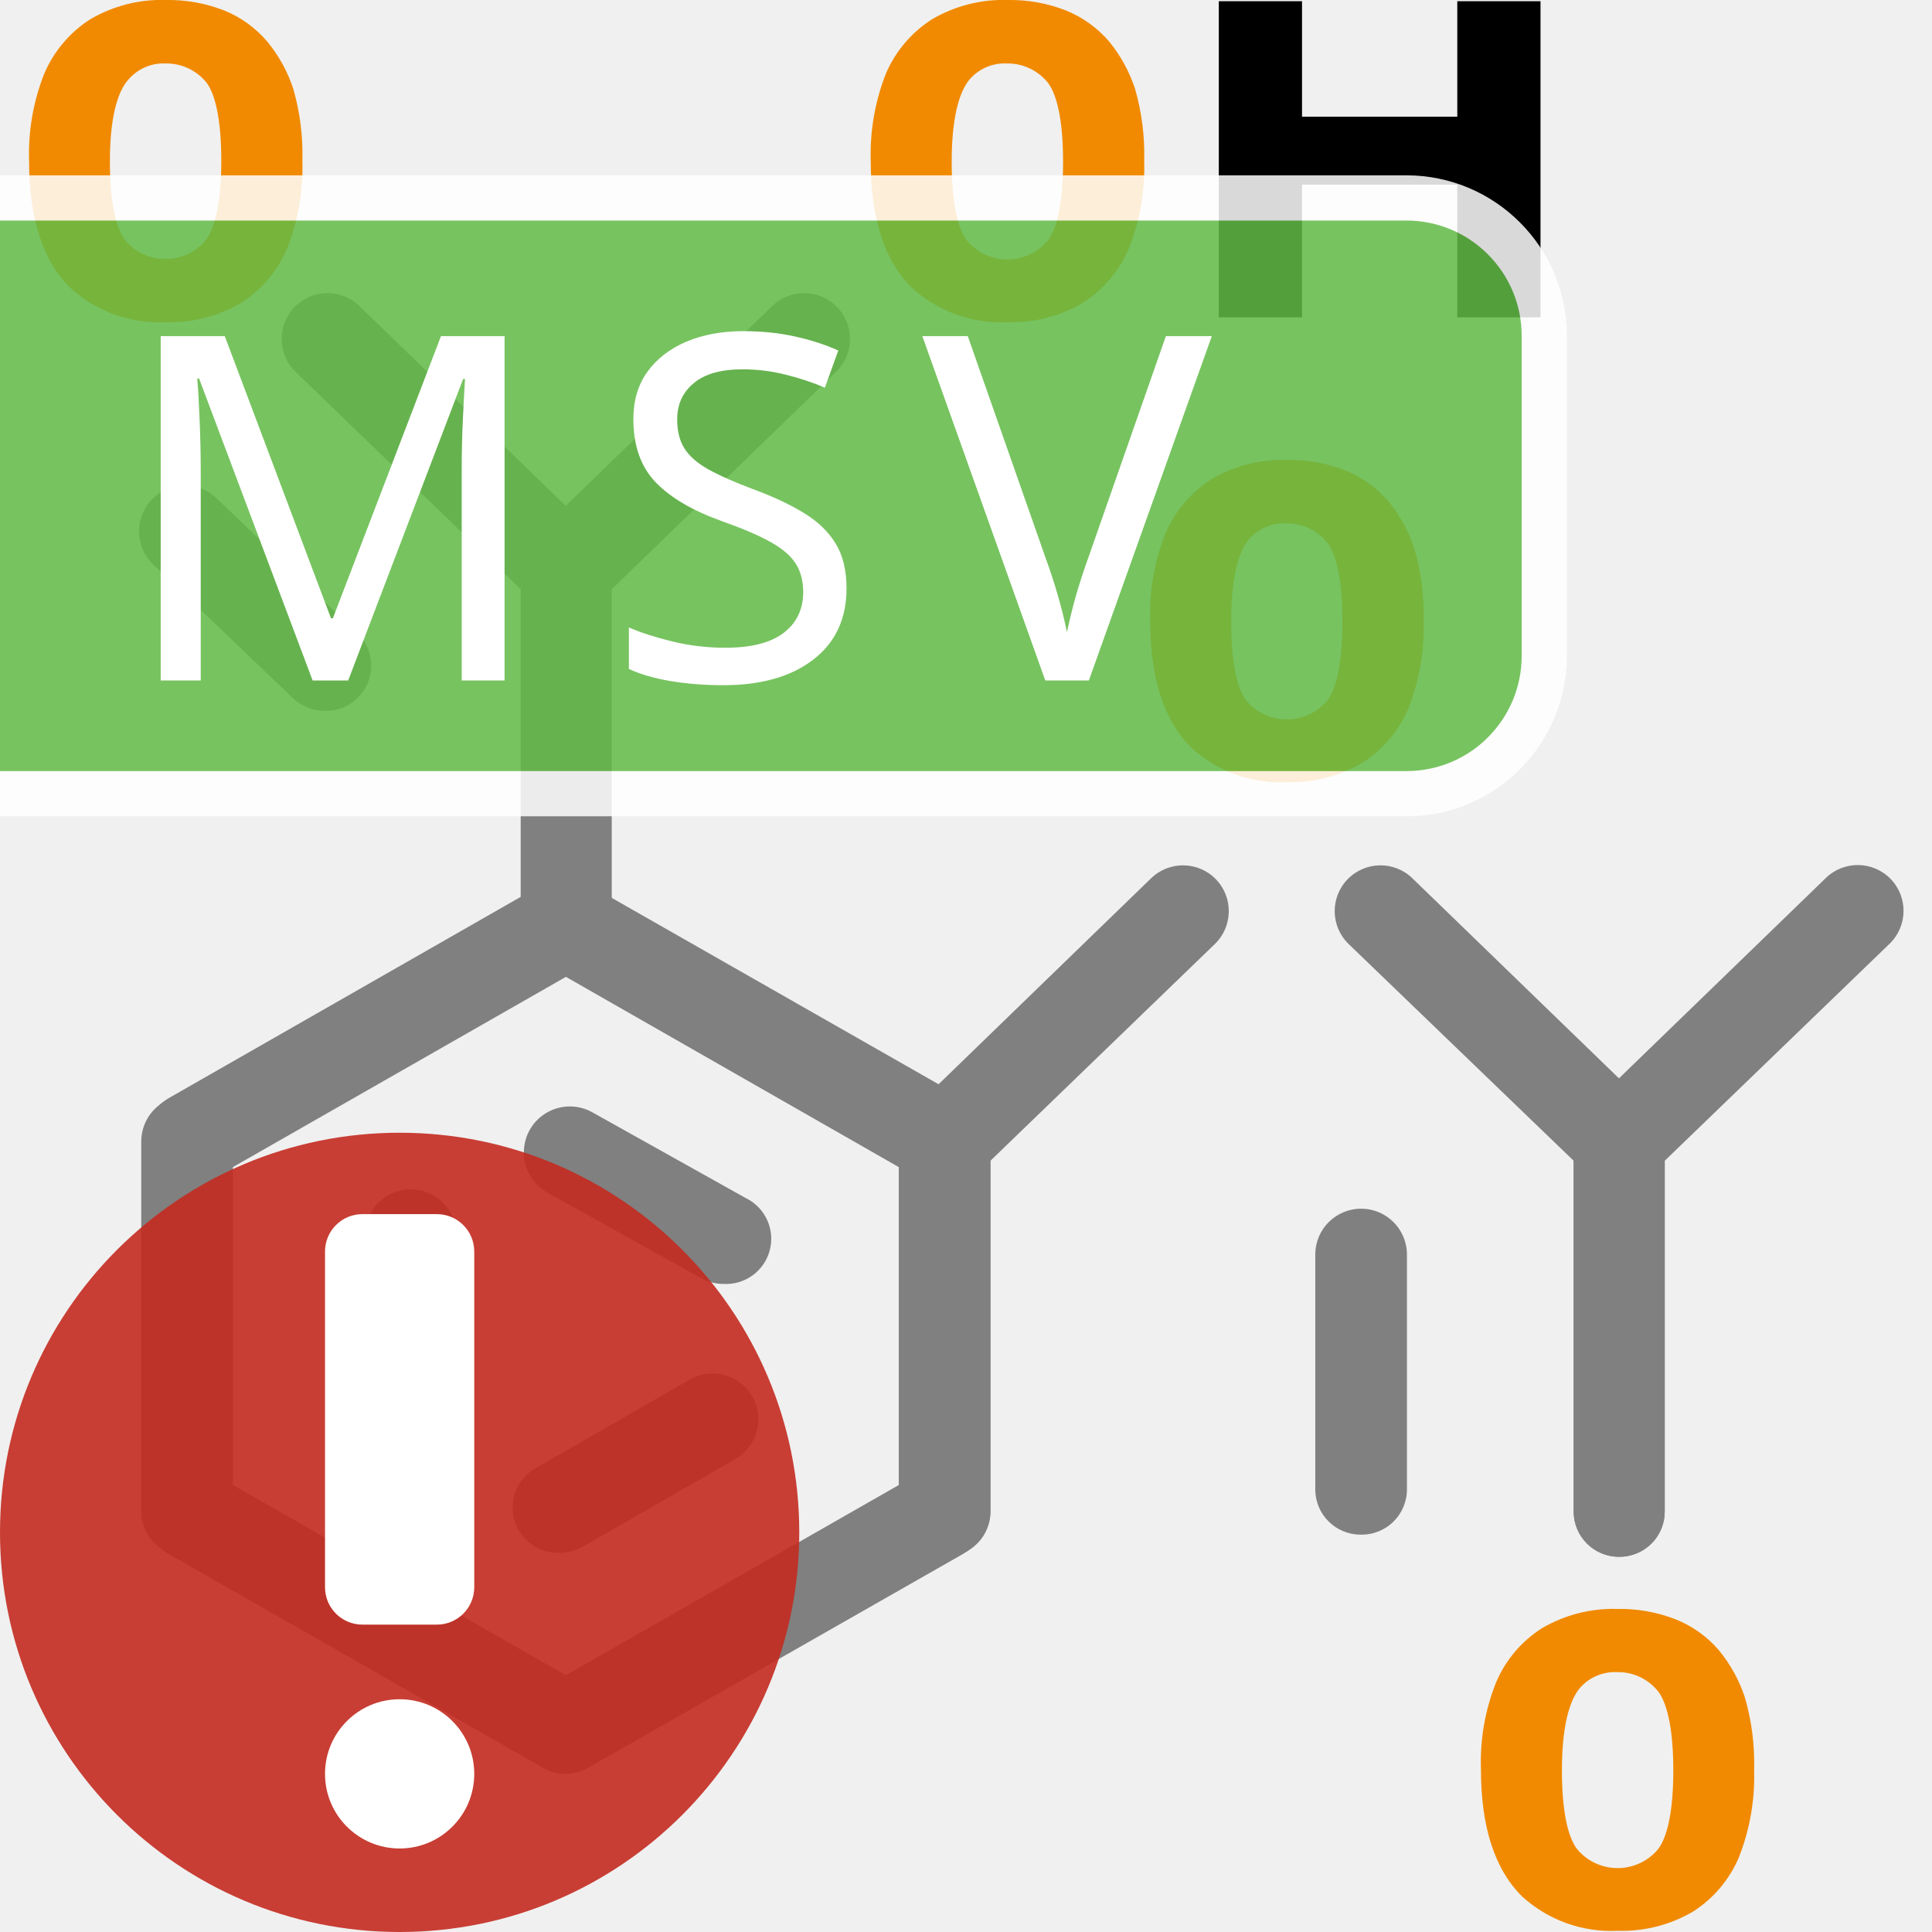
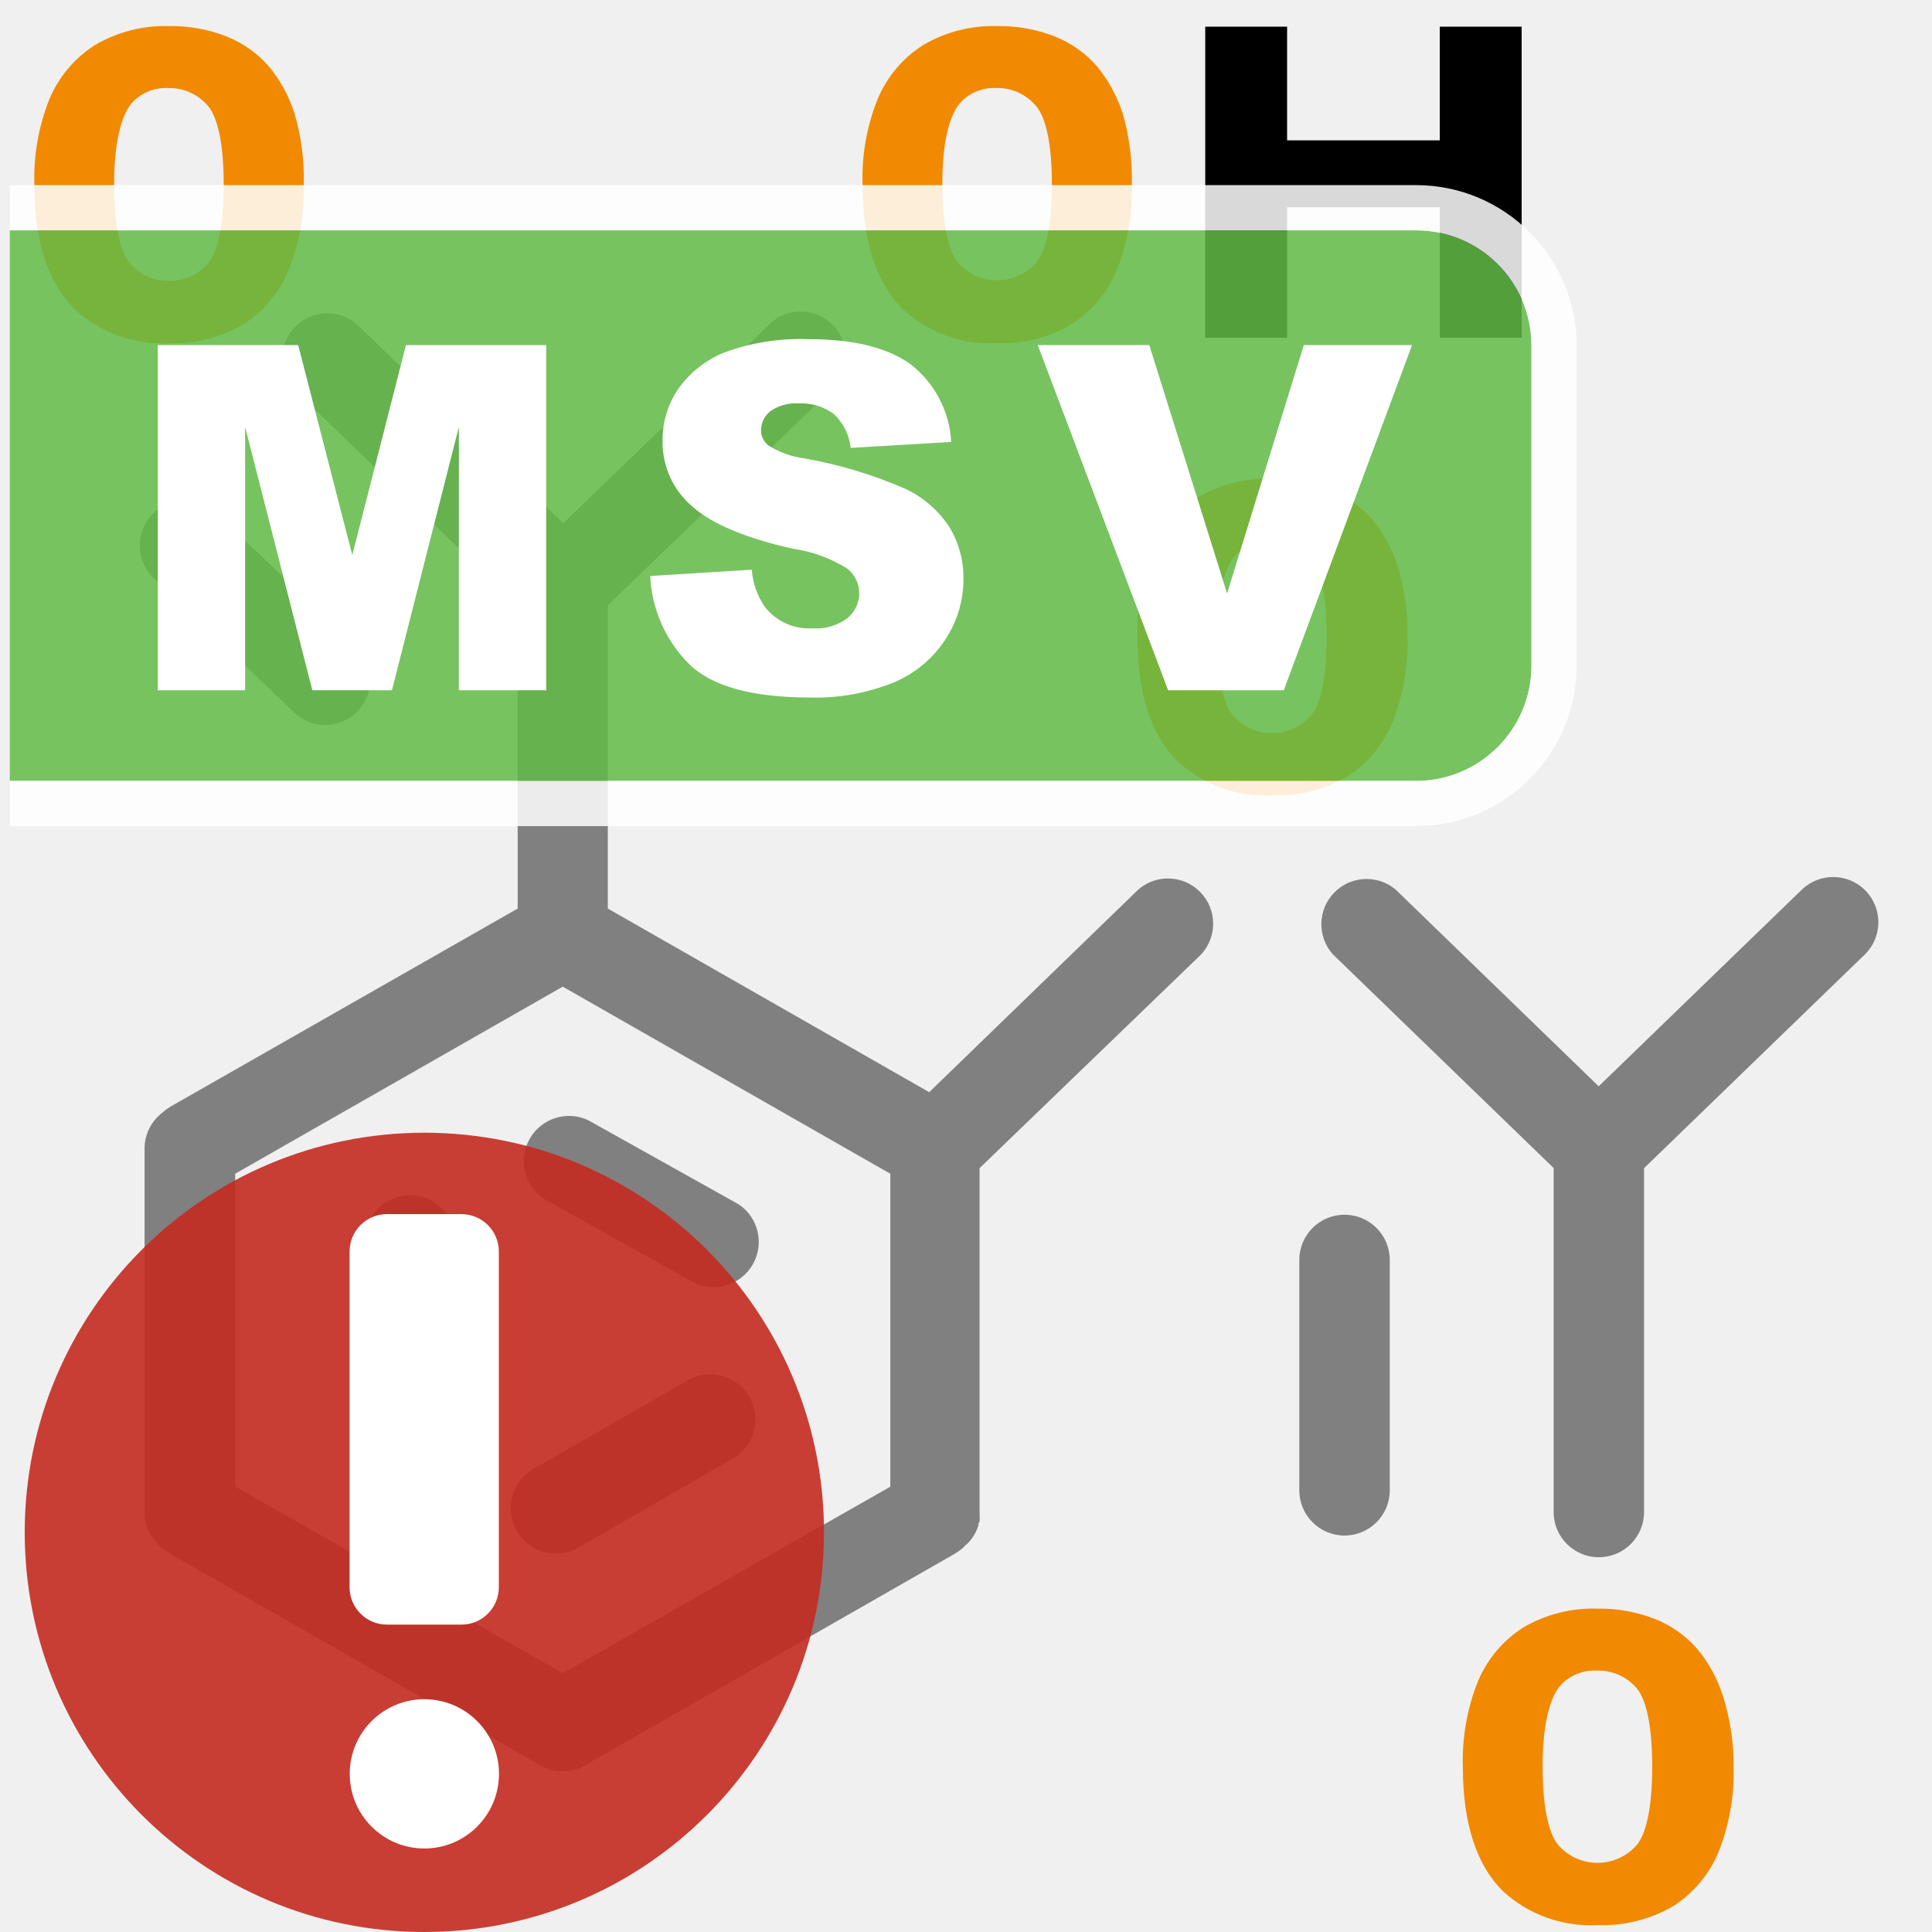
<svg xmlns="http://www.w3.org/2000/svg" id="Layer_1" data-name="Layer 1" viewBox="0 0 128.16 128.16">
  <defs>
-     <style>.cls-1{fill:#f18a00;}.cls-2{fill:gray;}.cls-3{fill:#62bb46;stroke:#fff;stroke-miterlimit:10;stroke-width:3px;opacity:0.85;}.cls-4{font-size:32px;font-family:Arial-Black, Arial Black;letter-spacing:0.11em;}.cls-4,.cls-7{fill:#fff;}.cls-5{opacity:0.9;}.cls-6{fill:#c32a1f;}</style>
+     <style>.cls-1{fill:#f18a00;}.cls-2{fill:gray;}.cls-3{fill:#62bb46;}.cls-3,.cls-4{opacity:0.85;}.cls-4,.cls-5{fill:#fff;}.cls-6{opacity:0.9;}.cls-7{fill:#c32a1f;}</style>
  </defs>
-   <path class="cls-1" d="M58.92,10.69a13.46,13.46,0,0,1,.88-5.33,6.82,6.82,0,0,1,2.63-3.11,8.16,8.16,0,0,1,4.4-1.09,9,9,0,0,1,3.42.6A6.26,6.26,0,0,1,72.68,3.5a8.51,8.51,0,0,1,1.51,2.78,14.47,14.47,0,0,1,.55,4.41,13.52,13.52,0,0,1-.88,5.3,6.78,6.78,0,0,1-2.62,3.12,8.19,8.19,0,0,1-4.41,1.1,7.62,7.62,0,0,1-5.52-1.93C59.72,16.72,58.92,14.2,58.92,10.69Zm3,0q0,4.59,1.41,6.12a4.66,4.66,0,0,0,6.9,0q1.39-1.53,1.39-6.11T70.28,4.57a4.58,4.58,0,0,0-3.49-1.52,4.21,4.21,0,0,0-3.27,1.34Q62,6.1,62,10.69Z" />
-   <path class="cls-1" d="M66.83,21.37a8.76,8.76,0,0,1-6.32-2.26c-1.83-1.78-2.75-4.61-2.75-8.42a14.64,14.64,0,0,1,1-5.79,8,8,0,0,1,3.08-3.63,9.34,9.34,0,0,1,5-1.27,10.14,10.14,0,0,1,3.86.69,7.48,7.48,0,0,1,2.88,2.07,9.81,9.81,0,0,1,1.72,3.15,15.73,15.73,0,0,1,.6,4.78,14.6,14.6,0,0,1-1,5.76,8,8,0,0,1-3.07,3.64A9.27,9.27,0,0,1,66.83,21.37ZM63.06,3.22h0a5.66,5.66,0,0,0-2.18,2.6,12.43,12.43,0,0,0-.79,4.86c0,3.16.69,5.44,2,6.76a5.11,5.11,0,0,0,1.17.84,5.53,5.53,0,0,1-.76-.7c-1.15-1.25-1.71-3.5-1.71-6.9s.6-5.7,1.84-7.08C62.79,3.48,62.92,3.34,63.06,3.22Zm7.34-.11a6.43,6.43,0,0,1,.72.67c1.15,1.25,1.71,3.51,1.71,6.91s-.56,5.64-1.7,6.89a6.61,6.61,0,0,1-.73.68l.22-.13a5.55,5.55,0,0,0,2.18-2.6,12.45,12.45,0,0,0,.78-4.84,13.23,13.23,0,0,0-.49-4A7.18,7.18,0,0,0,71.8,4.25,4.87,4.87,0,0,0,70.4,3.11Zm-3.61,1.1a3.07,3.07,0,0,0-2.42,1c-.56.62-1.24,2.09-1.24,5.52,0,3.61.69,4.89,1.1,5.33a3.5,3.5,0,0,0,5.19,0c.41-.45,1.1-1.73,1.1-5.33s-.69-4.9-1.09-5.34A3.42,3.42,0,0,0,66.79,4.21Z" />
-   <path d="M82,19.89V1.23h3.21V8.9H97.83V1.23H101V19.89H97.83V11.1H85.22v8.79Z" />
-   <path d="M102.19,21.05H96.67v-8.8H86.37v8.8H80.85V.08h5.52V7.74h10.3V.08h5.52ZM99,18.74h.9V2.39H99Zm-15.82,0h.9V2.39h-.9Z" />
-   <path class="cls-1" d="M3.07,10.69A13.44,13.44,0,0,1,4,5.36,6.82,6.82,0,0,1,6.59,2.25,8.16,8.16,0,0,1,11,1.16a9,9,0,0,1,3.42.6A6.26,6.26,0,0,1,16.84,3.5a8.51,8.51,0,0,1,1.51,2.78,14.47,14.47,0,0,1,.55,4.41A13.52,13.52,0,0,1,18,16a6.78,6.78,0,0,1-2.62,3.12A8.19,8.19,0,0,1,11,20.21a7.62,7.62,0,0,1-5.52-1.93C3.88,16.72,3.07,14.2,3.07,10.69Zm3.06,0q0,4.59,1.41,6.12A4.51,4.51,0,0,0,11,18.33a4.48,4.48,0,0,0,3.44-1.53c.94-1,1.4-3.06,1.4-6.11s-.46-5.11-1.4-6.12A4.54,4.54,0,0,0,11,3.05,4.21,4.21,0,0,0,7.68,4.39Q6.14,6.1,6.13,10.69Z" />
-   <path class="cls-1" d="M11,21.37a8.75,8.75,0,0,1-6.32-2.26c-1.83-1.78-2.75-4.61-2.75-8.42a14.43,14.43,0,0,1,1-5.79A8,8,0,0,1,6,1.27,9.34,9.34,0,0,1,11,0a10.14,10.14,0,0,1,3.86.69,7.37,7.37,0,0,1,2.87,2.07,9.64,9.64,0,0,1,1.73,3.15,15.78,15.78,0,0,1,.6,4.78,14.78,14.78,0,0,1-1,5.76A8,8,0,0,1,16,20.09,9.29,9.29,0,0,1,11,21.37ZM7.22,3.22h0A5.61,5.61,0,0,0,5,5.83a12.43,12.43,0,0,0-.79,4.86c0,3.16.69,5.44,2.05,6.76a5.24,5.24,0,0,0,1.17.85,7.28,7.28,0,0,1-.77-.71C5.54,16.34,5,14.09,5,10.69S5.58,5,6.82,3.61C7,3.48,7.08,3.34,7.22,3.22Zm7.33-.11a5.74,5.74,0,0,1,.73.67C16.43,5,17,7.28,17,10.69s-.56,5.64-1.7,6.89a6.61,6.61,0,0,1-.73.68l.22-.13A5.61,5.61,0,0,0,17,15.53a12.45,12.45,0,0,0,.78-4.84,13.23,13.23,0,0,0-.49-4A7.36,7.36,0,0,0,16,4.25,4.91,4.91,0,0,0,14.55,3.11ZM11,4.21a3.07,3.07,0,0,0-2.42,1C8,5.79,7.29,7.26,7.29,10.69c0,3.61.69,4.89,1.09,5.33A3.35,3.35,0,0,0,11,17.17,3.33,3.33,0,0,0,13.58,16c.41-.45,1.1-1.73,1.1-5.33S14,5.79,13.59,5.35A3.42,3.42,0,0,0,11,4.21Z" />
-   <path class="cls-1" d="M77.45,41.2a13.48,13.48,0,0,1,.89-5.33A6.76,6.76,0,0,1,81,32.76a8.1,8.1,0,0,1,4.39-1.09,9.09,9.09,0,0,1,3.43.6A6.28,6.28,0,0,1,91.22,34a8.46,8.46,0,0,1,1.51,2.77,14.51,14.51,0,0,1,.54,4.41,13.33,13.33,0,0,1-.88,5.3,6.72,6.72,0,0,1-2.62,3.12,8.06,8.06,0,0,1-4.41,1.1,7.6,7.6,0,0,1-5.51-1.93Q77.45,46.47,77.45,41.2Zm3.06,0c0,3.07.47,5.1,1.4,6.12a4.66,4.66,0,0,0,6.9,0c.93-1,1.4-3.05,1.4-6.11s-.47-5.11-1.4-6.12a4.54,4.54,0,0,0-3.48-1.52,4.24,4.24,0,0,0-3.28,1.34C81,36,80.51,38.14,80.51,41.2Z" />
-   <path class="cls-1" d="M85.36,51.88a8.72,8.72,0,0,1-6.31-2.26C77.22,47.84,76.3,45,76.3,41.2a14.43,14.43,0,0,1,1-5.79,8,8,0,0,1,3.07-3.63,9.36,9.36,0,0,1,5-1.27,10.07,10.07,0,0,1,3.86.69,7.4,7.4,0,0,1,2.88,2.07,9.45,9.45,0,0,1,1.72,3.15,15.74,15.74,0,0,1,.61,4.78,14.78,14.78,0,0,1-1,5.76,8,8,0,0,1-3.07,3.64A9.3,9.3,0,0,1,85.36,51.88ZM81.59,33.73h0a5.62,5.62,0,0,0-2.19,2.6,12.45,12.45,0,0,0-.78,4.86c0,3.17.69,5.44,2,6.76a5.47,5.47,0,0,0,1.17.85,7.19,7.19,0,0,1-.76-.71c-1.15-1.24-1.71-3.5-1.71-6.9s.61-5.7,1.84-7.07C81.32,34,81.46,33.86,81.59,33.73Zm7.34-.11a6.61,6.61,0,0,1,.73.68c1.15,1.24,1.7,3.5,1.7,6.9s-.55,5.64-1.7,6.89a5.83,5.83,0,0,1-.73.68l.23-.13A5.61,5.61,0,0,0,91.34,46a12.64,12.64,0,0,0,.78-4.84,13.55,13.55,0,0,0-.49-4.05,7.36,7.36,0,0,0-1.29-2.39A5.05,5.05,0,0,0,88.93,33.62Zm-3.6,1.1a3.11,3.11,0,0,0-2.43,1c-.56.62-1.23,2.09-1.23,5.52,0,3.61.68,4.89,1.09,5.33a3.51,3.51,0,0,0,5.2,0c.41-.44,1.09-1.73,1.09-5.33s-.68-4.9-1.09-5.34A3.4,3.4,0,0,0,85.33,34.72Z" />
-   <path class="cls-1" d="M99.4,117.4a13.46,13.46,0,0,1,.88-5.33,6.82,6.82,0,0,1,2.63-3.11,8.16,8.16,0,0,1,4.4-1.1,9,9,0,0,1,3.42.61,6.26,6.26,0,0,1,2.43,1.74,8.16,8.16,0,0,1,1.51,2.78,14.47,14.47,0,0,1,.55,4.41,13.52,13.52,0,0,1-.88,5.3,6.77,6.77,0,0,1-2.62,3.12,8.19,8.19,0,0,1-4.41,1.1,7.63,7.63,0,0,1-5.52-1.94Q99.41,122.66,99.4,117.4Zm3.06,0c0,3.06.46,5.1,1.4,6.12a4.66,4.66,0,0,0,6.9,0q1.39-1.53,1.39-6.11t-1.39-6.12a4.56,4.56,0,0,0-3.49-1.52A4.22,4.22,0,0,0,104,111.1Q102.46,112.81,102.46,117.4Z" />
-   <path class="cls-1" d="M107.31,128.08a8.76,8.76,0,0,1-6.32-2.26c-1.82-1.78-2.75-4.61-2.75-8.42a14.24,14.24,0,0,1,1-5.79A7.89,7.89,0,0,1,102.3,108a9.34,9.34,0,0,1,5-1.27,10.14,10.14,0,0,1,3.86.69,7.38,7.38,0,0,1,2.88,2.07,9.63,9.63,0,0,1,1.72,3.15,15.73,15.73,0,0,1,.6,4.78,14.6,14.6,0,0,1-1,5.76,7.93,7.93,0,0,1-3.06,3.63A9.3,9.3,0,0,1,107.31,128.08Zm-3.77-18.15h0a5.66,5.66,0,0,0-2.18,2.6,12.4,12.4,0,0,0-.79,4.86c0,3.16.69,5.44,2,6.76a5.43,5.43,0,0,0,1.17.84,5.53,5.53,0,0,1-.76-.7c-1.15-1.25-1.71-3.5-1.71-6.9s.6-5.7,1.84-7.08A4.89,4.89,0,0,1,103.54,109.93Zm7.34-.11a7.51,7.51,0,0,1,.73.67c1.14,1.25,1.7,3.5,1.7,6.91s-.56,5.64-1.7,6.89a6.61,6.61,0,0,1-.73.68l.22-.13a5.55,5.55,0,0,0,2.18-2.6,12.45,12.45,0,0,0,.78-4.84,13.23,13.23,0,0,0-.49-4.05,7.08,7.08,0,0,0-1.29-2.39A4.71,4.71,0,0,0,110.88,109.82Zm-3.61,1.1a3.09,3.09,0,0,0-2.42,1c-.56.62-1.24,2.09-1.24,5.52,0,3.61.69,4.89,1.1,5.33a3.5,3.5,0,0,0,5.19,0c.41-.45,1.1-1.73,1.1-5.33s-.69-4.9-1.09-5.34A3.4,3.4,0,0,0,107.27,110.92Z" />
-   <path class="cls-2" d="M37.54,64.34a3,3,0,0,1-3-3V39.08L19.61,24.67a3,3,0,0,1,4.23-4.37L39.4,35.37a3,3,0,0,1,.68,1l.25.58a3.11,3.11,0,0,1,.25,1.2V61.3A3,3,0,0,1,37.54,64.34Z" />
-   <path class="cls-2" d="M21.53,47.15a3,3,0,0,1-2.1-.84l-9.27-8.87a3,3,0,1,1,4.2-4.39l9.27,8.87a3,3,0,0,1-2.1,5.23Z" />
-   <path class="cls-2" d="M37.53,41.17a3,3,0,0,1-1.19-.25,3,3,0,0,1-1.6-4l.25-.57a3.07,3.07,0,0,1,.68-1L51.23,20.3a3,3,0,1,1,4.23,4.37L40.33,39.33A3,3,0,0,1,37.53,41.17Z" />
-   <path class="cls-2" d="M62.66,103.27a3,3,0,0,1-3-3V76.09a2.93,2.93,0,0,1,.25-1.2l.24-.58a3,3,0,0,1,.68-1L76.36,58.26a3,3,0,1,1,4.23,4.36L65.7,77v23.19A3,3,0,0,1,62.66,103.27Z" />
-   <path class="cls-2" d="M107.39,103.27a3,3,0,0,1-3-3V76.09a3.1,3.1,0,0,1,.24-1.2l.25-.58a3,3,0,0,1,.68-1l15.56-15.07a3,3,0,1,1,4.23,4.36L110.43,77v23.19A3,3,0,0,1,107.39,103.27Z" />
-   <path class="cls-2" d="M107.39,103.27a3,3,0,0,1-3-3V77L89.46,62.62a3,3,0,1,1,4.23-4.36l15.56,15.07a3,3,0,0,1,.68,1l.25.58a3.11,3.11,0,0,1,.25,1.2v24.14A3,3,0,0,1,107.39,103.27Z" />
-   <path class="cls-2" d="M90.25,101.8a3,3,0,0,1-3-3V83.22a3,3,0,0,1,6.08,0V98.76A3,3,0,0,1,90.25,101.8Z" />
-   <path class="cls-2" d="M37.54,117.67a3,3,0,0,1-1.51-.4L11.15,103.06a2.71,2.71,0,0,1-.35-.24l-.25-.19a3,3,0,0,1-1.18-2.4V75.72a3.05,3.05,0,0,1,1.11-2.35l.24-.2a4.15,4.15,0,0,1,.43-.3L36,58.66a3,3,0,0,1,3,0L63.92,72.87a4.15,4.15,0,0,1,.43.3l.24.2a3.05,3.05,0,0,1,1.11,2.35v24.51a3,3,0,0,1-1.18,2.4l-.25.2-.35.23L39,117.27A3,3,0,0,1,37.54,117.67ZM15.45,98.51l22.09,12.62L59.62,98.51V77.42L37.54,64.8,15.45,77.42Z" />
-   <path class="cls-2" d="M48,85.17a3,3,0,0,1-1.48-.38L36.3,79.1a3,3,0,0,1,3-5.31l10.18,5.69A3,3,0,0,1,48,85.17Z" />
-   <path class="cls-2" d="M27.46,96.6a3,3,0,0,1-3-3L24.2,82a3,3,0,0,1,6.08-.12l.23,11.65a3,3,0,0,1-3,3.1Z" />
-   <path class="cls-2" d="M37.19,103a3,3,0,0,1-1.52-5.68l10.1-5.81a3,3,0,0,1,3,5.28l-10.1,5.8A3,3,0,0,1,37.19,103Z" />
-   <path class="cls-3" d="M0,13.13H93.3a9.15,9.15,0,0,1,9.14,9.14V43.51a9.14,9.14,0,0,1-9.14,9.14H0" />
-   <text class="cls-4" transform="translate(7.55 45.14)">MSV</text>
-   <g class="cls-5">
-     <circle class="cls-6" cx="26.51" cy="101.65" r="26.51" />
+   <path class="cls-1" d="M74.47,7.51a9.61,9.61,0,0,0-1.69-3.1,7.29,7.29,0,0,0-2.83-2,10,10,0,0,0-3.8-.68A9.14,9.14,0,0,0,61.22,3a7.79,7.79,0,0,0-3,3.57,14,14,0,0,0-1,5.7c0,3.74.91,6.53,2.7,8.27a8.6,8.6,0,0,0,6.22,2.23,9.17,9.17,0,0,0,4.94-1.26,7.87,7.87,0,0,0,3-3.58,14.52,14.52,0,0,0,1-5.66A15.63,15.63,0,0,0,74.47,7.51ZM63.73,6.78a3.05,3.05,0,0,1,2.38-.94A3.32,3.32,0,0,1,68.7,7c.4.44,1.08,1.7,1.08,5.26S69.1,17,68.7,17.46a3.45,3.45,0,0,1-5.11,0c-.4-.44-1.08-1.7-1.08-5.24C62.51,8.84,63.18,7.39,63.73,6.78Z" />
+   <polygon points="95.51 1.77 95.51 9.31 85.38 9.31 85.38 1.77 79.95 1.77 79.95 22.41 85.38 22.41 85.38 13.75 95.51 13.75 95.51 22.41 100.94 22.41 100.94 1.77 95.51 1.77" />
+   <path class="cls-1" d="M19.53,7.51a9.24,9.24,0,0,0-1.69-3.1,7.29,7.29,0,0,0-2.83-2,10,10,0,0,0-3.8-.68A9.18,9.18,0,0,0,6.28,3a7.85,7.85,0,0,0-3,3.57,14.15,14.15,0,0,0-1,5.7c0,3.74.91,6.53,2.71,8.27a8.59,8.59,0,0,0,6.21,2.23,9.21,9.21,0,0,0,4.95-1.26,7.85,7.85,0,0,0,3-3.58,14.33,14.33,0,0,0,1-5.66A15.29,15.29,0,0,0,19.53,7.51ZM8.79,6.78a3.09,3.09,0,0,1,2.39-.94A3.34,3.34,0,0,1,13.77,7c.4.44,1.07,1.7,1.07,5.26s-.67,4.8-1.07,5.24a3.32,3.32,0,0,1-2.56,1.13,3.32,3.32,0,0,1-2.56-1.13c-.4-.44-1.08-1.7-1.08-5.24C7.57,8.84,8.24,7.39,8.79,6.78Z" />
+   <path class="cls-1" d="M92.7,37.53A9.24,9.24,0,0,0,91,34.43a7.41,7.41,0,0,0-2.83-2,10,10,0,0,0-3.8-.68A9.19,9.19,0,0,0,79.45,33a7.78,7.78,0,0,0-3,3.56,14.21,14.21,0,0,0-1,5.7c0,3.75.91,6.54,2.71,8.28a8.59,8.59,0,0,0,6.21,2.22,9.21,9.21,0,0,0,5-1.25,7.85,7.85,0,0,0,3-3.58,14.38,14.38,0,0,0,1-5.67A15.26,15.26,0,0,0,92.7,37.53ZM82,36.8a3.06,3.06,0,0,1,2.39-.95A3.35,3.35,0,0,1,86.94,37c.4.43,1.07,1.69,1.07,5.25s-.67,4.81-1.07,5.25a3.46,3.46,0,0,1-5.12,0c-.4-.44-1.08-1.7-1.08-5.25C80.74,38.86,81.41,37.41,82,36.8Z" />
+   <path class="cls-1" d="M114.29,112.49a9.34,9.34,0,0,0-1.69-3.1,7.29,7.29,0,0,0-2.83-2,10,10,0,0,0-3.8-.68,9.18,9.18,0,0,0-4.93,1.25,7.85,7.85,0,0,0-3,3.57,14.13,14.13,0,0,0-1,5.69c0,3.75.91,6.54,2.71,8.28A8.59,8.59,0,0,0,106,127.7a9.21,9.21,0,0,0,5-1.26,7.85,7.85,0,0,0,3-3.58,14.35,14.35,0,0,0,1-5.67A15.26,15.26,0,0,0,114.29,112.49Zm-10.74-.73a3.09,3.09,0,0,1,2.39-.94,3.34,3.34,0,0,1,2.59,1.12c.4.44,1.07,1.69,1.07,5.25s-.67,4.81-1.07,5.25a3.46,3.46,0,0,1-5.12,0c-.4-.44-1.08-1.7-1.08-5.25C102.33,113.82,103,112.37,103.55,111.76Z" />
+   <path class="cls-2" d="M19.51,47.26a3,3,0,0,0,2.07.83,3,3,0,0,0,2.16-.93,3,3,0,0,0-.09-4.23l-9.12-8.72a3,3,0,1,0-4.13,4.32Z" />
+   <path class="cls-2" d="M75.52,59,61.64,72.45,40.32,60.27V40.15L55,26a3,3,0,1,0-4.16-4.29l-13.48,13-13.48-13A3,3,0,1,0,19.69,26L34.34,40.15V60.27l-23,13.12a3.52,3.52,0,0,0-.42.29l-.24.2a3,3,0,0,0-1.09,2.31V100.3a3,3,0,0,0,1.16,2.37l.24.19.35.23,24.48,14a2.94,2.94,0,0,0,3,0l24.48-14,.35-.23.24-.19.11-.12a3.45,3.45,0,0,0,.28-.26l.17-.21a3.28,3.28,0,0,0,.2-.31,2.53,2.53,0,0,0,.12-.23,2.46,2.46,0,0,0,.14-.38c0-.07,0-.14.07-.22a2.76,2.76,0,0,0,0-.51.51.51,0,0,0,0-.13V77.49L79.68,63.31A3,3,0,0,0,75.52,59ZM37.33,111,15.6,98.61V77.86L37.33,65.45,59.06,77.86V98.62Z" />
+   <path class="cls-2" d="M123.75,59.08a3,3,0,0,0-4.22-.07L106.05,72.06,92.57,59a3,3,0,0,0-4.16,4.3l14.65,14.18V100.3a3,3,0,0,0,6,0V77.49l14.65-14.18A3,3,0,0,0,123.75,59.08Z" />
+   <path class="cls-2" d="M89.19,80.58a3,3,0,0,0-3,3V98.86a3,3,0,0,0,6,0V83.57A3,3,0,0,0,89.19,80.58Z" />
+   <path class="cls-2" d="M49,79.89,39,74.3a3,3,0,0,0-2.92,5.22l10,5.59A3,3,0,0,0,49,79.89Z" />
+   <path class="cls-2" d="M27.2,79.29h-.05a3,3,0,0,0-2.94,3l.22,11.46a3,3,0,0,0,3,2.93h.06a3,3,0,0,0,2.93-3l-.22-11.46A3,3,0,0,0,27.2,79.29Z" />
+   <path class="cls-2" d="M45.43,91.68l-9.94,5.71a3,3,0,1,0,3,5.19l9.94-5.72a3,3,0,1,0-3-5.18Z" />
+   <path class="cls-3" d="M93.94,51.8a7.65,7.65,0,0,0,7.65-7.64V22.92a7.65,7.65,0,0,0-7.65-7.64H.65v-1.5h0V53.3h0V51.8Z" />
+   <path class="cls-4" d="M93.94,12.28H.65v3H93.94a7.65,7.65,0,0,1,7.65,7.64V44.16a7.65,7.65,0,0,1-7.65,7.64H.65v3H93.94a10.66,10.66,0,0,0,10.65-10.64V22.92A10.66,10.66,0,0,0,93.94,12.28Z" />
+   <path class="cls-5" d="M10.47,22.89h9.31l3.59,13.93,3.56-13.93h9.3v22.9H30.44V28.32L26,45.79H20.72L16.26,28.32V45.79H10.47Z" />
+   <path class="cls-5" d="M43.13,38.21l6.74-.42a5,5,0,0,0,.89,2.5,3.72,3.72,0,0,0,3.12,1.39A3.45,3.45,0,0,0,56.22,41,2.14,2.14,0,0,0,57,39.32a2.1,2.1,0,0,0-.78-1.59,9.14,9.14,0,0,0-3.63-1.33c-3.1-.7-5.32-1.62-6.64-2.78a5.61,5.61,0,0,1-2-4.42,6,6,0,0,1,1-3.34,6.89,6.89,0,0,1,3.08-2.47,14.56,14.56,0,0,1,5.63-.89q4.39,0,6.7,1.63a7,7,0,0,1,2.74,5.19l-6.67.39a3.6,3.6,0,0,0-1.12-2.25,3.64,3.64,0,0,0-2.35-.7,2.9,2.9,0,0,0-1.86.52,1.63,1.63,0,0,0-.62,1.28,1.28,1.28,0,0,0,.51,1,5.88,5.88,0,0,0,2.38.85,29.62,29.62,0,0,1,6.65,2A7,7,0,0,1,63,35a6.43,6.43,0,0,1,.91,3.39,7.2,7.2,0,0,1-1.22,4.06,7.58,7.58,0,0,1-3.4,2.82,13.8,13.8,0,0,1-5.52,1q-5.84,0-8.09-2.25A8.87,8.87,0,0,1,43.13,38.21Z" />
+   <path class="cls-5" d="M68.84,22.89h7.4L81.4,39.37l5.09-16.48h7.18l-8.51,22.9H77.49Z" />
+   <g class="cls-6">
+     <circle class="cls-7" cx="28.15" cy="101.65" r="26.51" />
  </g>
-   <rect class="cls-7" x="21.56" y="80.54" width="9.9" height="27.23" rx="2.48" ry="2.48" />
-   <circle class="cls-7" cx="26.51" cy="117.67" r="4.95" />
+   <rect class="cls-5" x="23.19" y="80.54" width="9.9" height="27.23" rx="2.48" />
+   <circle class="cls-5" cx="28.15" cy="117.67" r="4.95" />
</svg>
